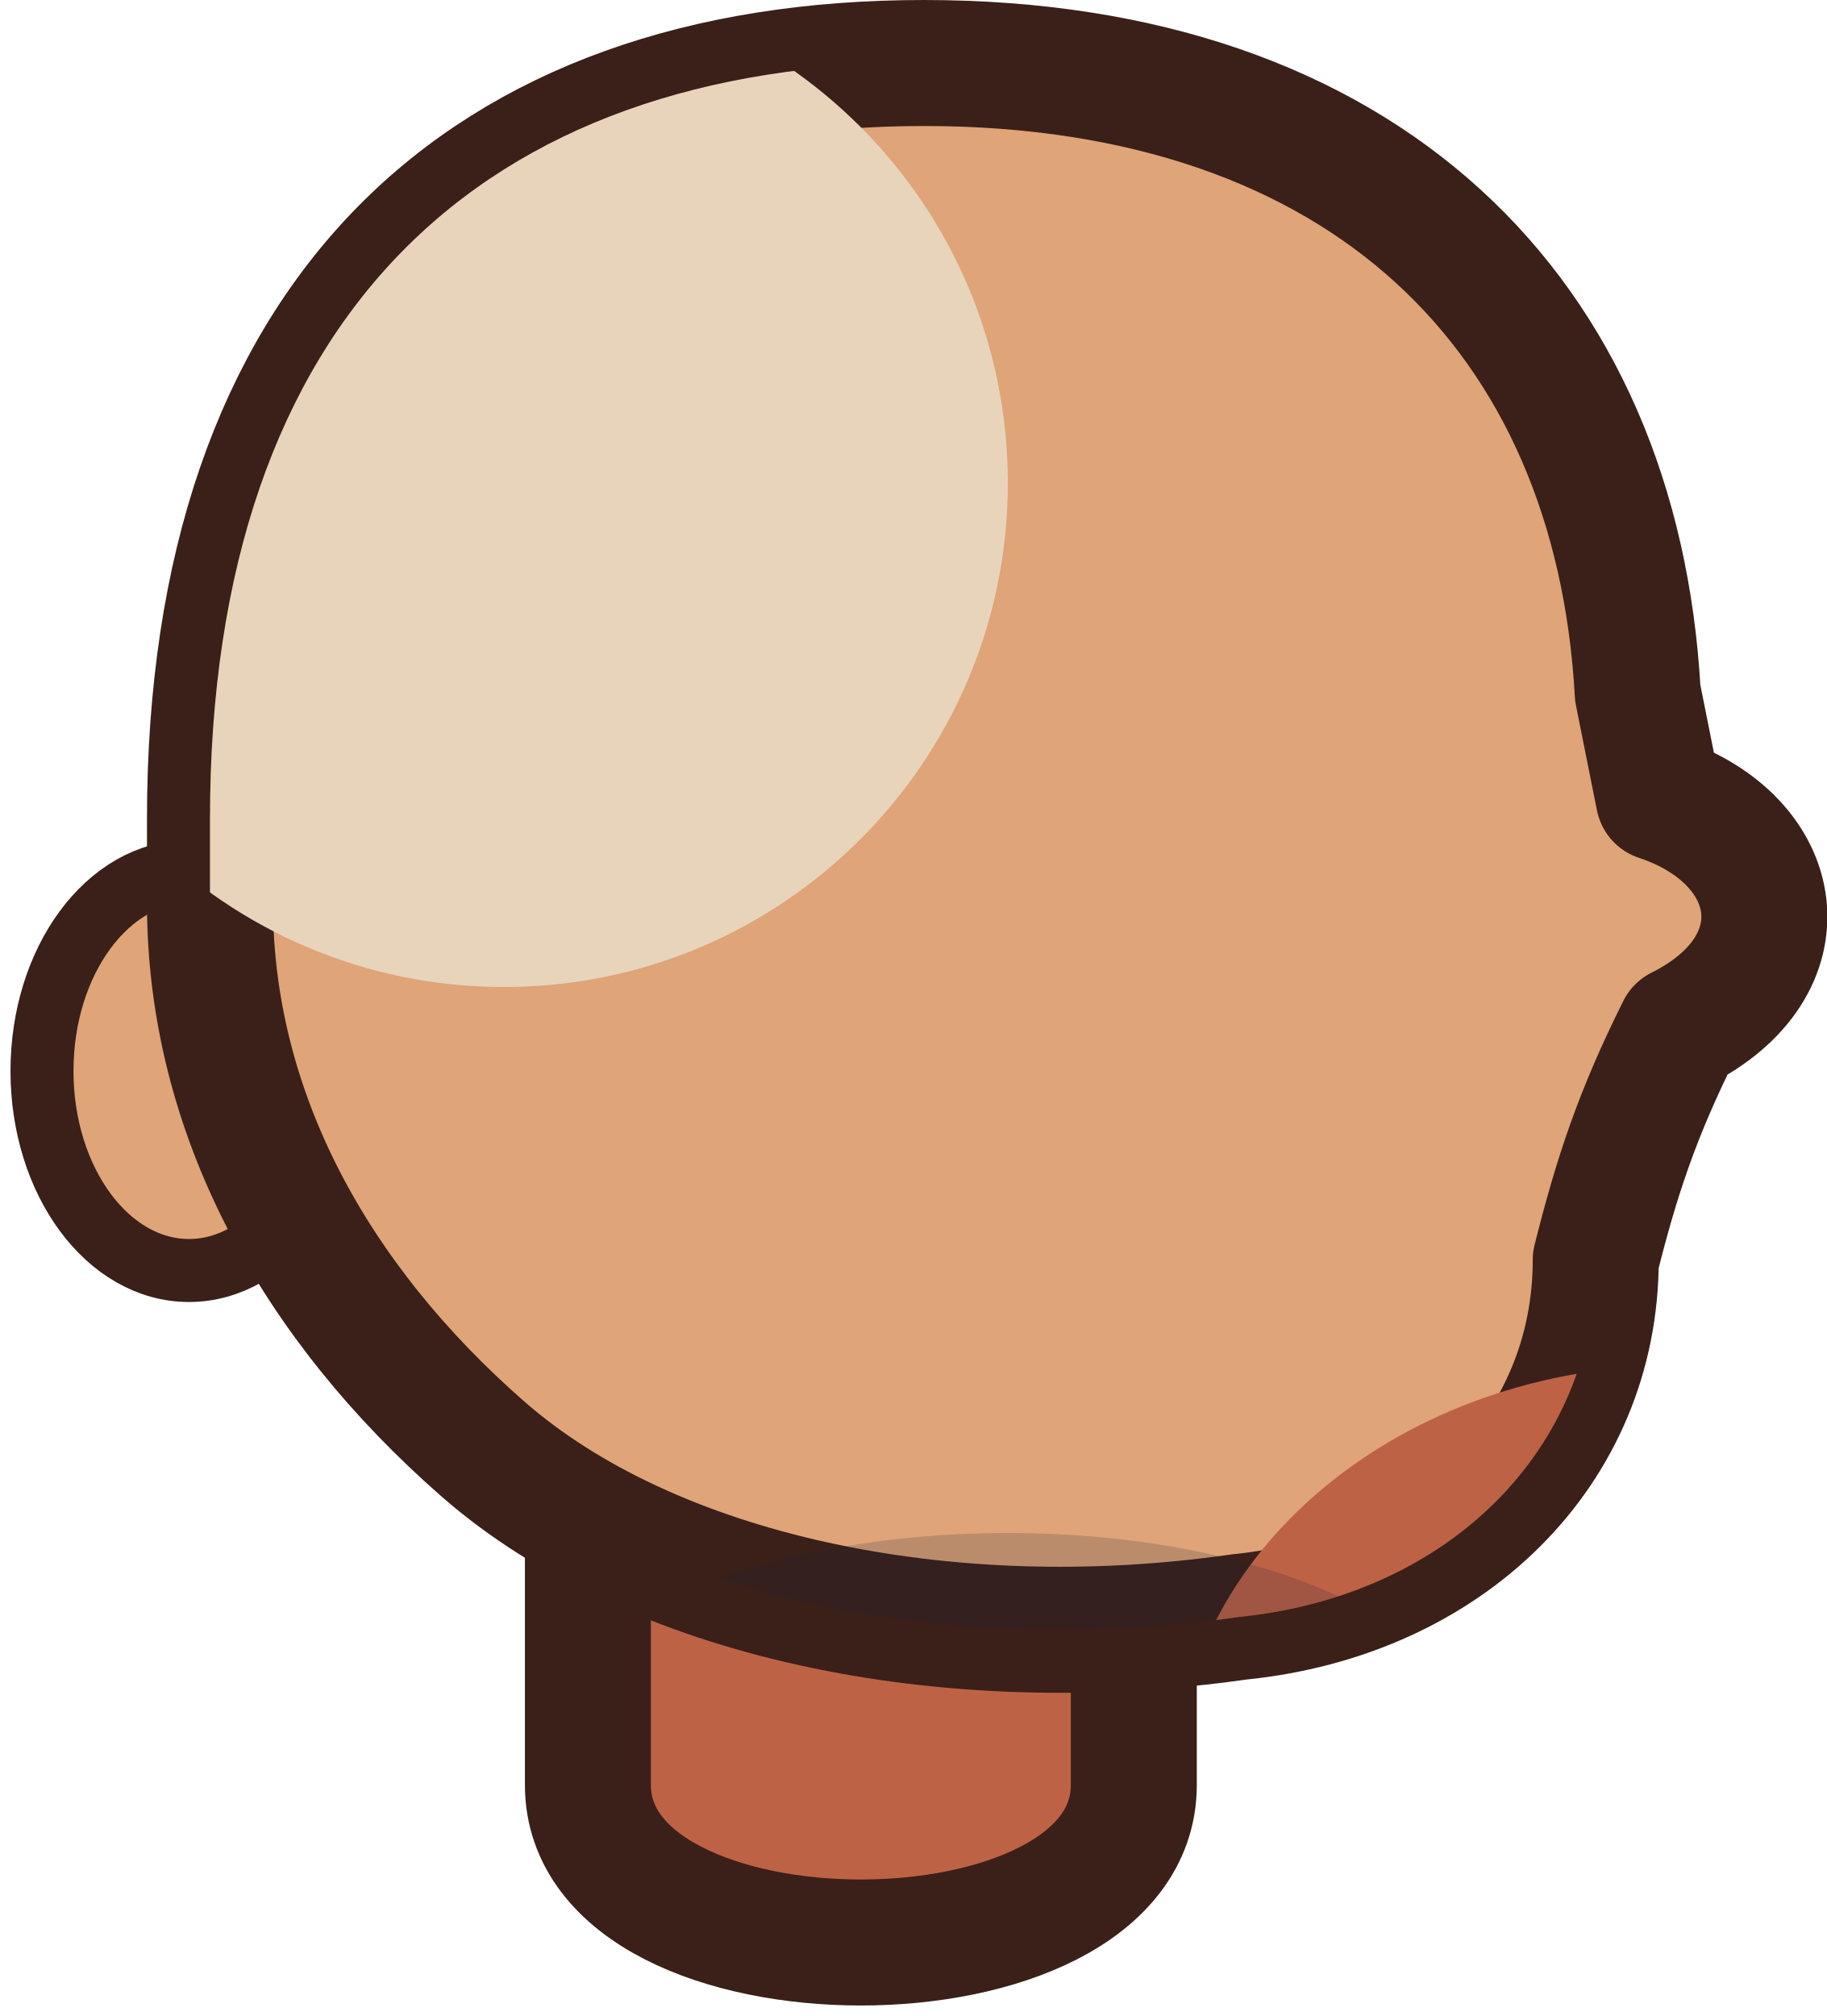
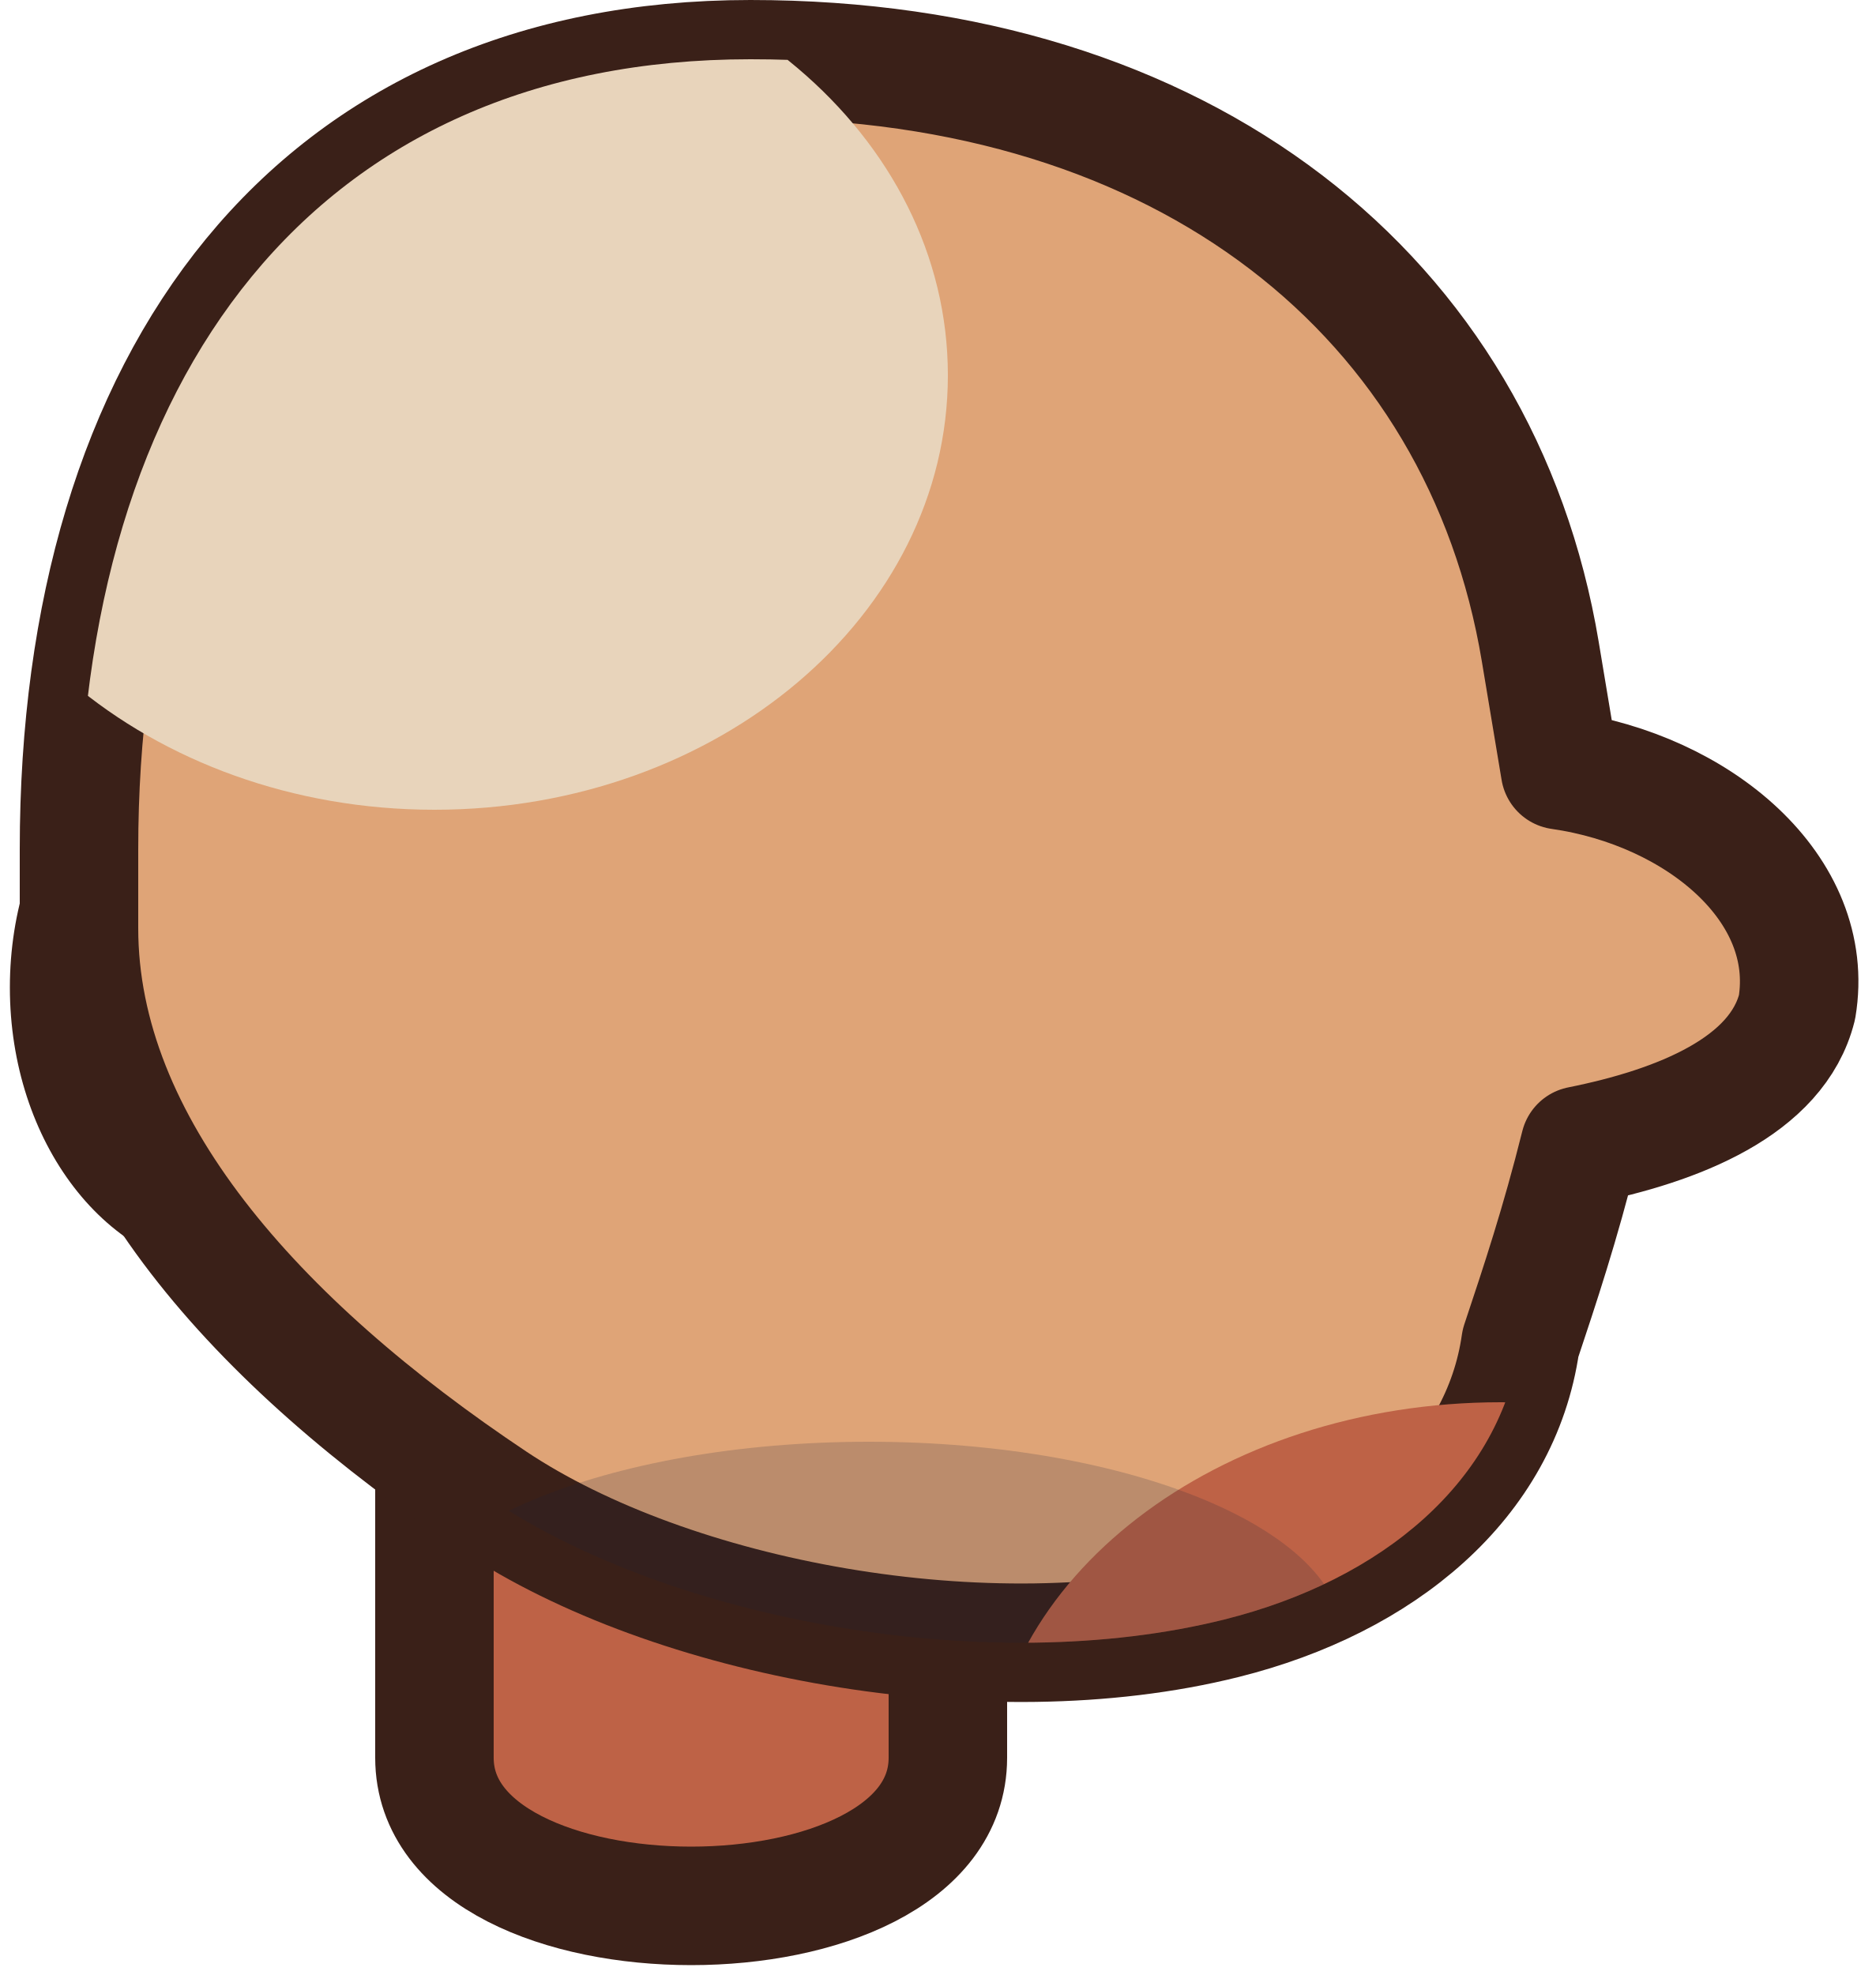
- <svg xmlns="http://www.w3.org/2000/svg" width="87" height="96" viewBox="76 37 87 96" shape-rendering="geometricPrecision">
-   <path d="M 104,98 L 104,122 C 104,132 130,132 130,122 L 130,98 C 130,88 104,88 104,98 Z" fill="#be6246" stroke="#3a2018" stroke-width="6" stroke-linecap="round" stroke-linejoin="round" />
-   <ellipse cx="85" cy="88" rx="7" ry="9.5" fill="#dfa477" stroke="#3a2018" stroke-width="3" />
-   <path d="M 86,76 C 86,52 99,40 120,40 C 141,40 153,52 154,70 L 155,75 C 161,77 162,83 156,86 C 154,90 153,93 152,97 C 152,106 145,113 135,114 C 121,116 107,113 99,106 C 91,99 86,90 86,80 Z" fill="#dfa477" stroke="#3a2018" stroke-width="6" stroke-linecap="round" stroke-linejoin="round" />
+ <svg xmlns="http://www.w3.org/2000/svg" width="95" height="100" viewBox="76 35 95 100" shape-rendering="geometricPrecision">
+   <path d="M 98,96 L 98,124 C 98,134 124,134 124,124 L 124,96 C 124,86 98,86 98,96 Z" fill="#be6246" stroke="#3a2018" stroke-width="6" stroke-linecap="round" stroke-linejoin="round" />
+   <ellipse cx="88" cy="85" rx="10" ry="13" fill="#dfa477" stroke="#3a2018" stroke-width="3" />
+   <ellipse cx="89" cy="86" rx="3.5" ry="5" fill="#be6246" />
+   <path d="M 80,78 C 80,54 92,38 114,38 C 136,38 151,50 154,68 L 155,74 C 162,75 168,80 167,86 C 166,90 161,92 156,93 C 155,97 154,100 153,103 C 152,110 146,115 138,117 C 126,120 110,117 101,111 C 89,103 80,93 80,82 Z" fill="#dfa477" stroke="#3a2018" stroke-width="6" stroke-linecap="round" stroke-linejoin="round" />
  <defs>
    <clipPath id="hd2">
-       <path d="M 86,76 C 86,52 99,40 120,40 C 141,40 153,52 154,70 L 155,75 C 161,77 162,83 156,86 C 154,90 153,93 152,97 C 152,106 145,113 135,114 C 121,116 107,113 99,106 C 91,99 86,90 86,80 Z" />
+       <path d="M 80,78 C 80,54 92,38 114,38 C 136,38 151,50 154,68 L 155,74 C 162,75 168,80 167,86 C 166,90 161,92 156,93 C 155,97 154,100 153,103 C 152,110 146,115 138,117 C 126,120 110,117 101,111 C 89,103 80,93 80,82 Z" />
    </clipPath>
  </defs>
  <g clip-path="url(#hd2)">
-     <ellipse cx="100" cy="60" rx="24" ry="24" fill="#e8d4bb" />
-     <ellipse cx="156" cy="122" rx="24" ry="20" fill="#be6246" />
-     <ellipse cx="124" cy="120" rx="22" ry="10" fill="#16203a" opacity="0.18" />
+     <ellipse cx="98" cy="54" rx="26" ry="22" fill="#e8d4bb" />
+     <ellipse cx="152" cy="126" rx="26" ry="20" fill="#be6246" />
+     <ellipse cx="120" cy="118" rx="24" ry="10" fill="#16203a" opacity="0.18" />
  </g>
</svg>
